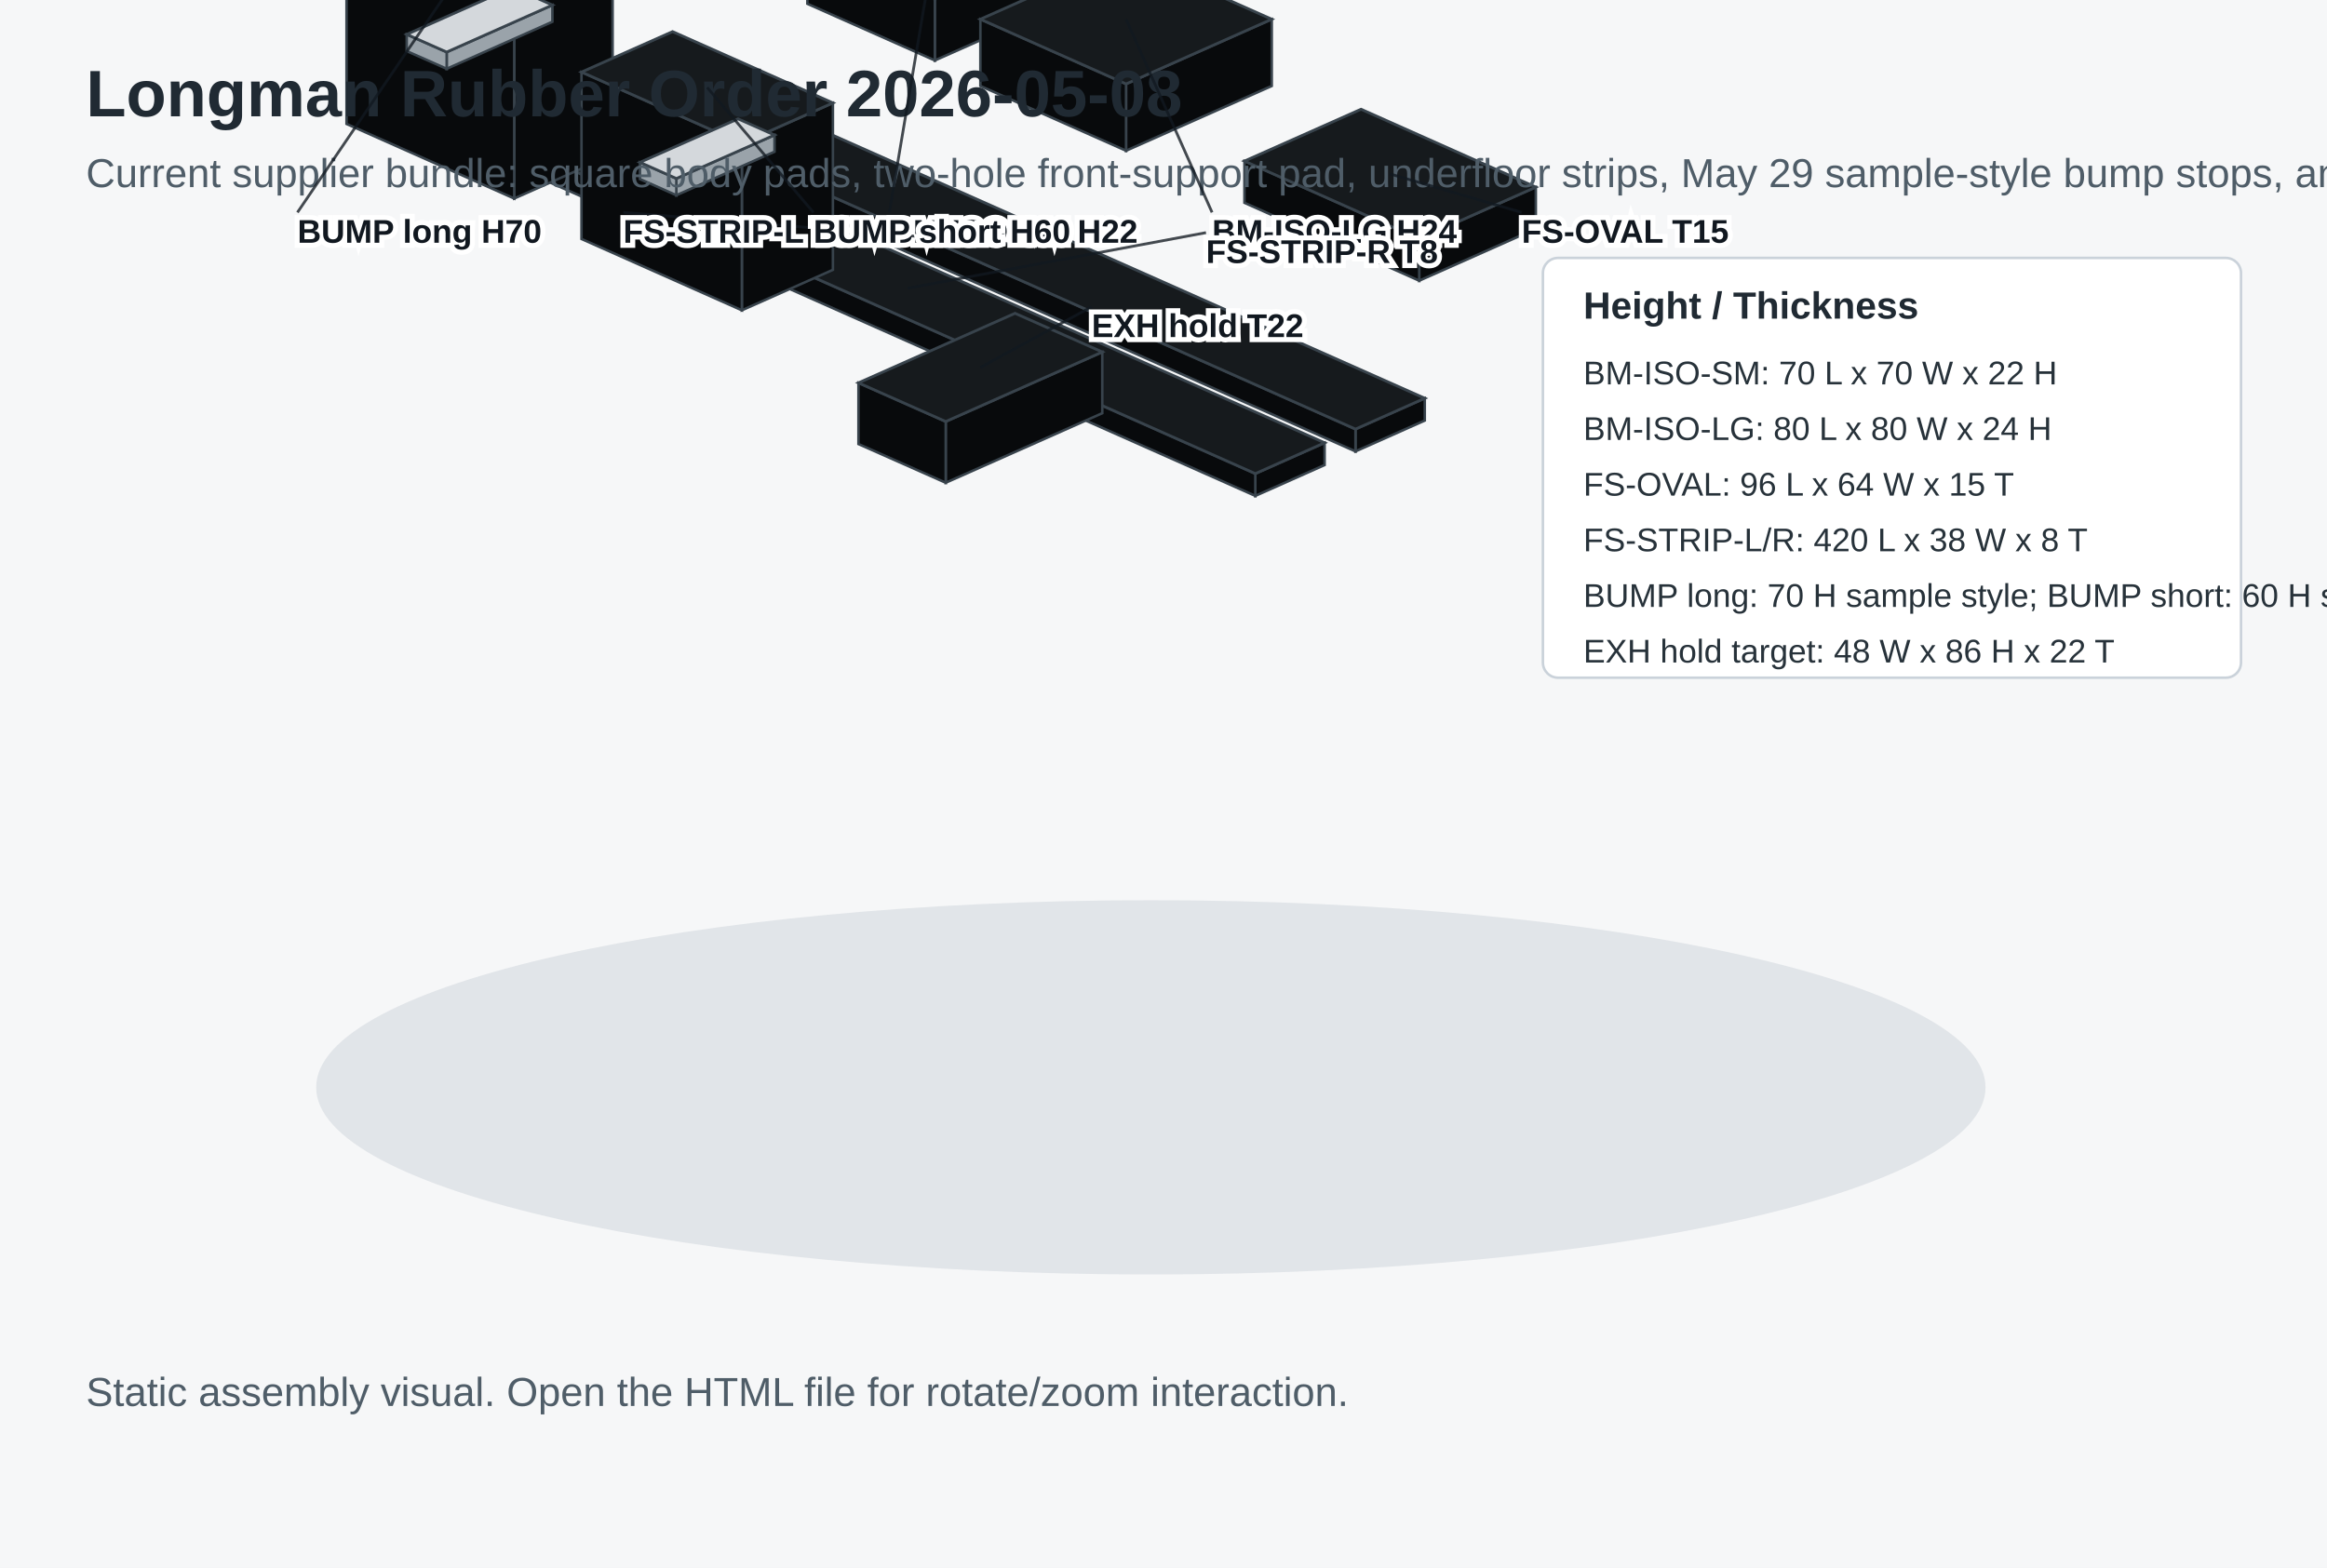
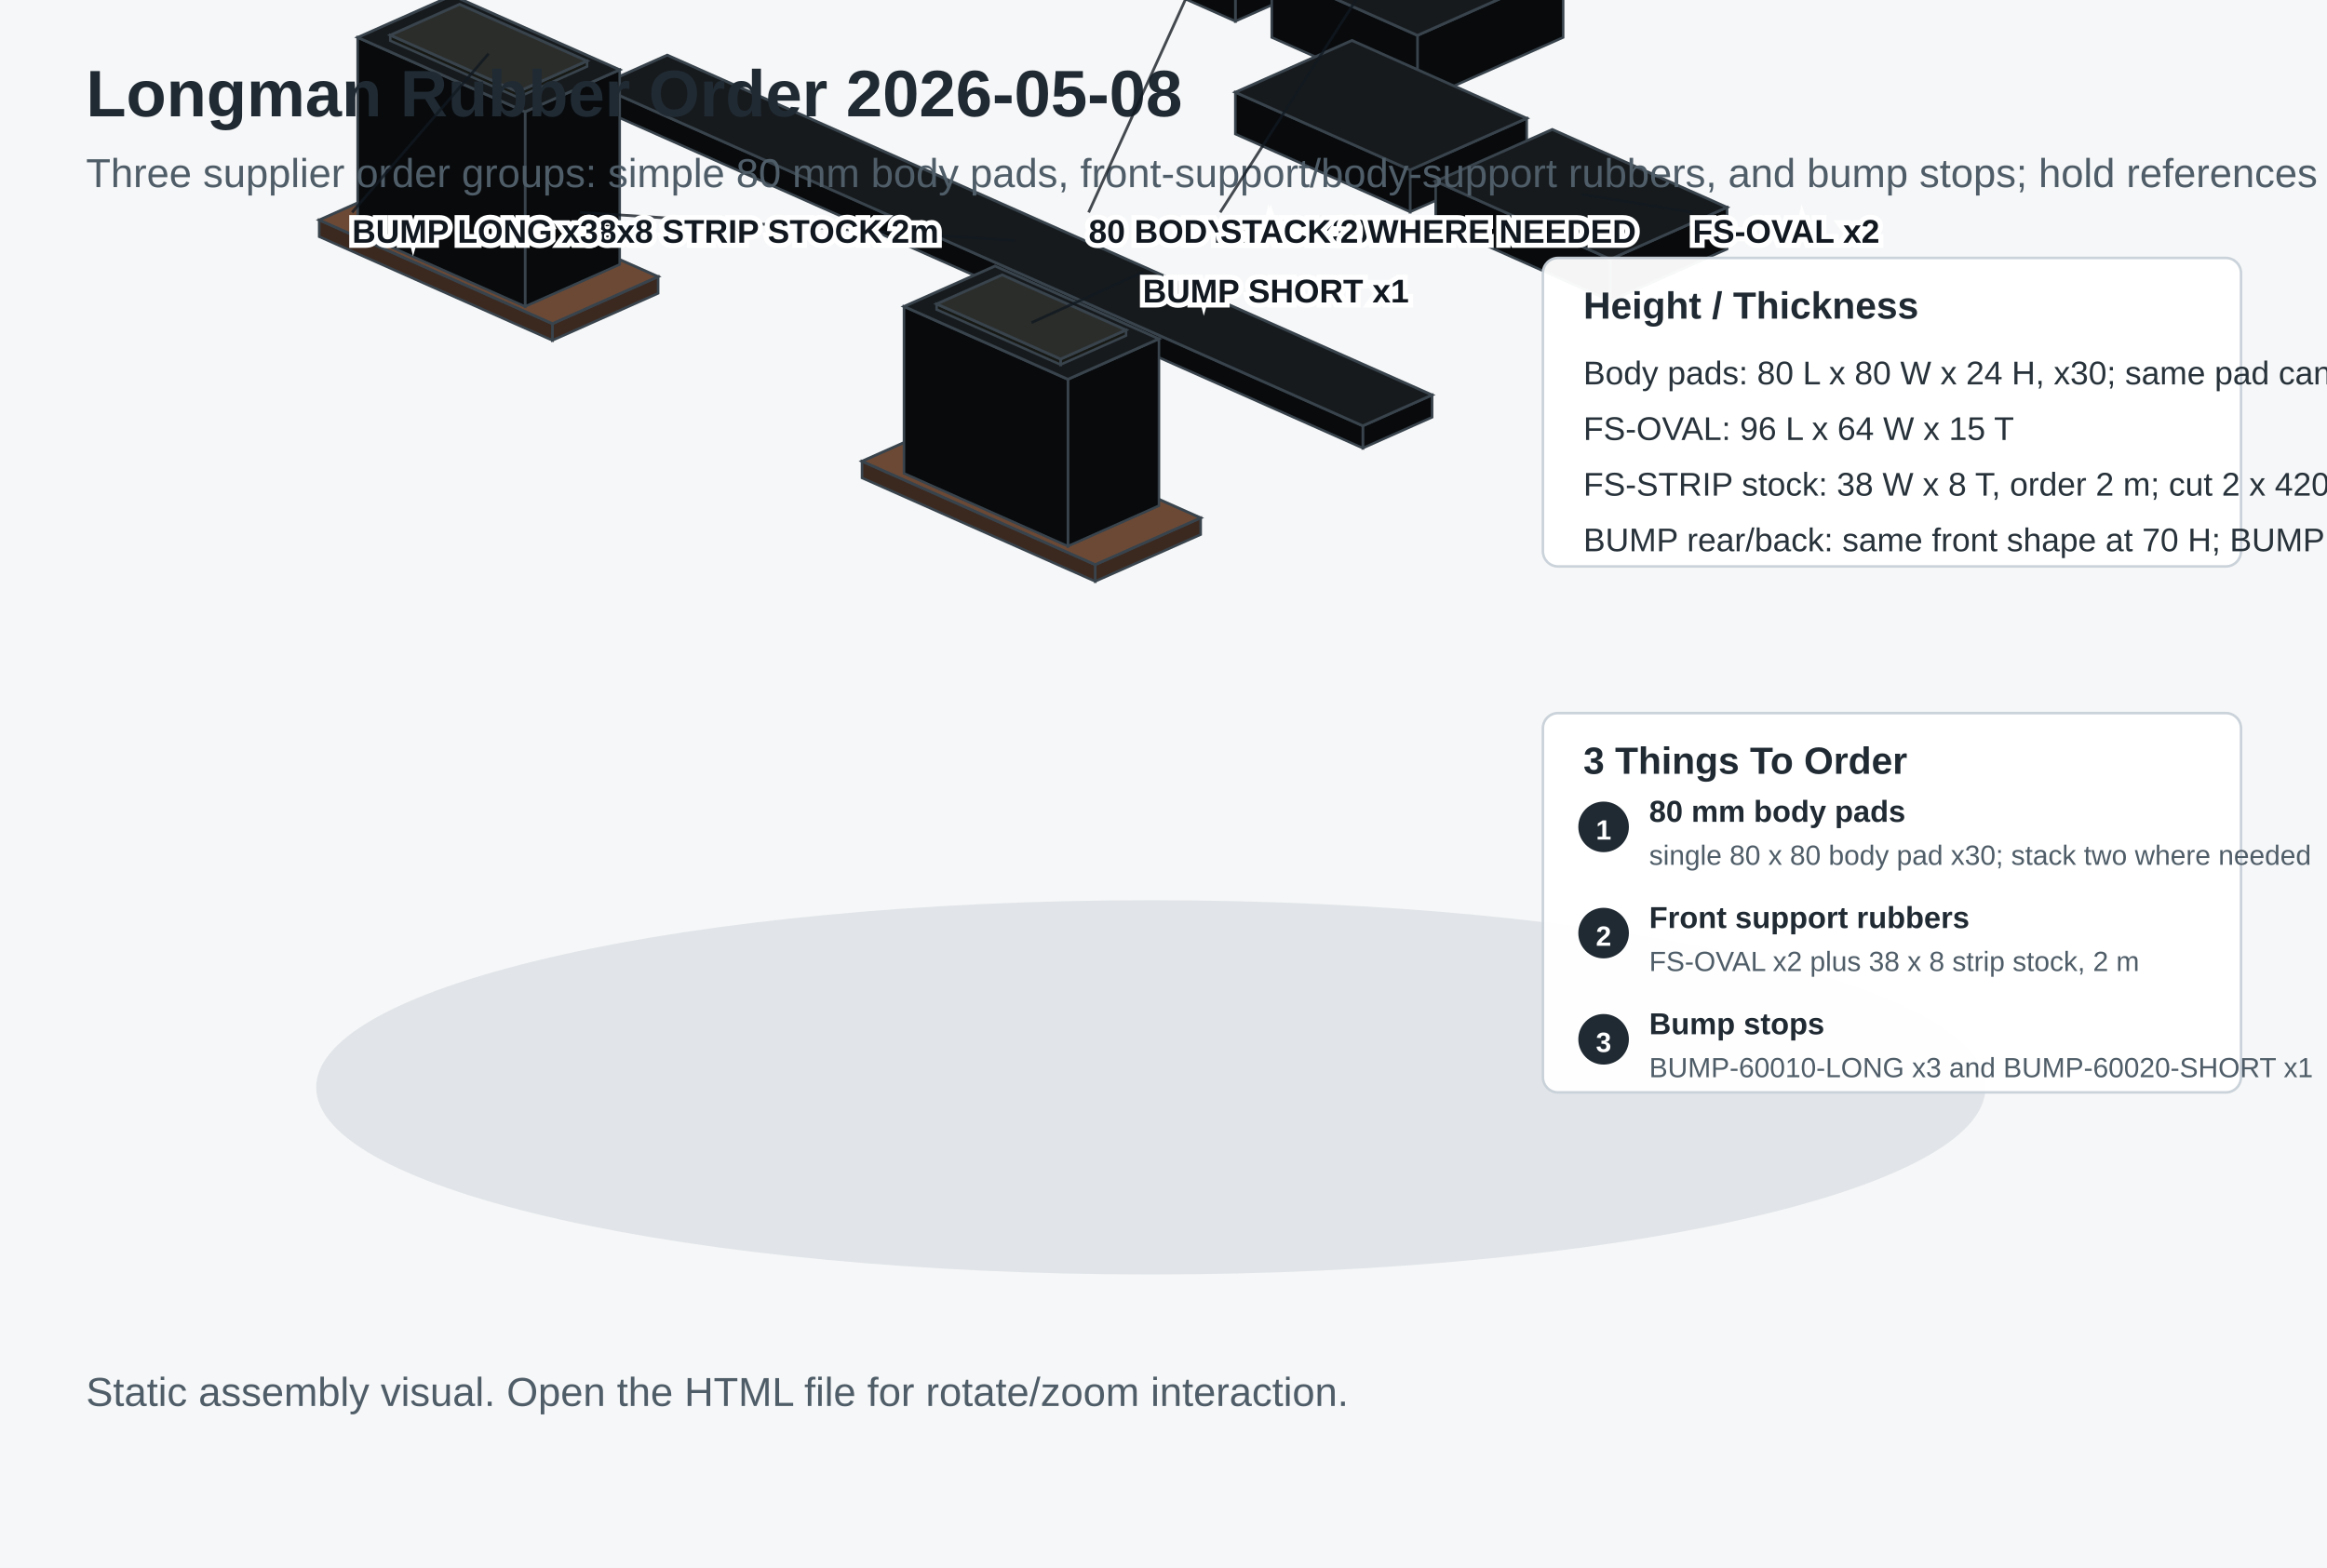
<svg xmlns="http://www.w3.org/2000/svg" width="920" height="620" viewBox="0 0 920 620" role="img">
  <style>
    .background { fill: #f6f7f8; }
    .shadow { fill: #d8dde2; opacity: 0.7; }
    .title { font: 700 26px Arial, sans-serif; fill: #202a33; }
    .subtitle, .label { font: 16px Arial, sans-serif; fill: #4f5d68; }
    .part-label { font: 700 13px Arial, sans-serif; fill: #111820; stroke: #ffffff; stroke-width: 4px; paint-order: stroke; }
    .callout { stroke: #111820; stroke-width: 1.1; opacity: 0.78; }
    .legend-box { fill: #ffffff; stroke: #c8d0d8; stroke-width: 1; opacity: 0.96; }
    .legend-title { font: 700 15px Arial, sans-serif; fill: #202a33; }
    .legend-text { font: 13px Arial, sans-serif; fill: #27323a; }
-     .box-top-0 { fill: #161a1d; stroke: #38434c; stroke-width: 1.1; }.box-side-0, .box-front-0 { fill: #080a0c; stroke: #38434c; stroke-width: 1; }.box-top-1 { fill: #161a1d; stroke: #38434c; stroke-width: 1.1; }.box-side-1, .box-front-1 { fill: #080a0c; stroke: #38434c; stroke-width: 1; }.box-top-2 { fill: #161a1d; stroke: #38434c; stroke-width: 1.1; }.box-side-2, .box-front-2 { fill: #080a0c; stroke: #38434c; stroke-width: 1; }.box-top-3 { fill: #161a1d; stroke: #38434c; stroke-width: 1.1; }.box-side-3, .box-front-3 { fill: #080a0c; stroke: #38434c; stroke-width: 1; }.box-top-4 { fill: #161a1d; stroke: #38434c; stroke-width: 1.1; }.box-side-4, .box-front-4 { fill: #080a0c; stroke: #38434c; stroke-width: 1; }.box-top-5 { fill: #161a1d; stroke: #38434c; stroke-width: 1.1; }.box-side-5, .box-front-5 { fill: #080a0c; stroke: #38434c; stroke-width: 1; }.box-top-6 { fill: #d4d8dc; stroke: #38434c; stroke-width: 1.1; }.box-side-6, .box-front-6 { fill: #9aa3aa; stroke: #38434c; stroke-width: 1; }.box-top-7 { fill: #161a1d; stroke: #38434c; stroke-width: 1.1; }.box-side-7, .box-front-7 { fill: #080a0c; stroke: #38434c; stroke-width: 1; }.box-top-8 { fill: #d4d8dc; stroke: #38434c; stroke-width: 1.1; }.box-side-8, .box-front-8 { fill: #9aa3aa; stroke: #38434c; stroke-width: 1; }.box-top-9 { fill: #161a1d; stroke: #38434c; stroke-width: 1.1; }.box-side-9, .box-front-9 { fill: #080a0c; stroke: #38434c; stroke-width: 1; }
+     .order-box { fill: #ffffff; stroke: #c8d0d8; stroke-width: 1; opacity: 0.96; }
+     .order-title { font: 700 15px Arial, sans-serif; fill: #202a33; }
+     .order-dot { fill: #202a33; }
+     .order-dot-text { font: 700 11px Arial, sans-serif; fill: #ffffff; text-anchor: middle; }
+     .order-text { font: 700 12px Arial, sans-serif; fill: #202a33; }
+     .order-subtext { font: 11px Arial, sans-serif; fill: #4f5d68; }
+     .box-top-0 { fill: #161a1d; stroke: #38434c; stroke-width: 1.1; }.box-side-0, .box-front-0 { fill: #080a0c; stroke: #38434c; stroke-width: 1; }.box-top-1 { fill: #161a1d; stroke: #38434c; stroke-width: 1.1; }.box-side-1, .box-front-1 { fill: #080a0c; stroke: #38434c; stroke-width: 1; }.box-top-2 { fill: #161a1d; stroke: #38434c; stroke-width: 1.1; }.box-side-2, .box-front-2 { fill: #080a0c; stroke: #38434c; stroke-width: 1; }.box-top-3 { fill: #161a1d; stroke: #38434c; stroke-width: 1.1; }.box-side-3, .box-front-3 { fill: #080a0c; stroke: #38434c; stroke-width: 1; }.box-top-4 { fill: #161a1d; stroke: #38434c; stroke-width: 1.1; }.box-side-4, .box-front-4 { fill: #080a0c; stroke: #38434c; stroke-width: 1; }.box-top-5 { fill: #161a1d; stroke: #38434c; stroke-width: 1.1; }.box-side-5, .box-front-5 { fill: #080a0c; stroke: #38434c; stroke-width: 1; }.box-top-6 { fill: #6c4935; stroke: #38434c; stroke-width: 1.1; }.box-side-6, .box-front-6 { fill: #3b2920; stroke: #38434c; stroke-width: 1; }.box-top-7 { fill: #161a1d; stroke: #38434c; stroke-width: 1.1; }.box-side-7, .box-front-7 { fill: #080a0c; stroke: #38434c; stroke-width: 1; }.box-top-8 { fill: #2b2d2a; stroke: #38434c; stroke-width: 1.1; }.box-side-8, .box-front-8 { fill: #171915; stroke: #38434c; stroke-width: 1; }.box-top-9 { fill: #6c4935; stroke: #38434c; stroke-width: 1.1; }.box-side-9, .box-front-9 { fill: #3b2920; stroke: #38434c; stroke-width: 1; }.box-top-10 { fill: #161a1d; stroke: #38434c; stroke-width: 1.1; }.box-side-10, .box-front-10 { fill: #080a0c; stroke: #38434c; stroke-width: 1; }.box-top-11 { fill: #2b2d2a; stroke: #38434c; stroke-width: 1.1; }.box-side-11, .box-front-11 { fill: #171915; stroke: #38434c; stroke-width: 1; }
  </style>
  <rect class="background" width="920" height="620" />
  <ellipse class="shadow" cx="455" cy="430" rx="330" ry="74" />
-   <polygon class="box-side-0" points="420.0,1.5 369.6,23.9 369.6,-0.3 420.0,-22.7" />
-   <polygon class="box-front-0" points="319.2,1.5 369.6,23.9 369.6,-0.3 319.2,-22.7" />
-   <polygon class="box-top-0" points="369.6,-45.1 420.0,-22.7 369.6,-0.3 319.2,-22.7" />
-   <polygon class="box-side-1" points="502.8,34.0 445.2,59.6 445.2,33.2 502.8,7.6" />
-   <polygon class="box-front-1" points="387.6,34.0 445.2,59.6 445.2,33.2 387.6,7.6" />
-   <polygon class="box-top-1" points="445.2,-18.0 502.8,7.6 445.2,33.2 387.6,7.6" />
-   <polygon class="box-side-2" points="607.2,90.5 561.1,111.0 561.1,94.5 607.2,74.0" />
-   <polygon class="box-front-2" points="492.0,80.2 561.1,111.0 561.1,94.5 492.0,63.7" />
-   <polygon class="box-top-2" points="538.1,43.2 607.2,74.0 561.1,94.5 492.0,63.7" />
-   <polygon class="box-side-3" points="563.3,166.3 535.9,178.5 535.9,169.7 563.3,157.5" />
-   <polygon class="box-front-3" points="233.5,44.1 535.9,178.5 535.9,169.7 233.5,35.3" />
-   <polygon class="box-top-3" points="260.9,23.1 563.3,157.5 535.9,169.7 233.5,35.3" />
-   <polygon class="box-side-4" points="523.7,183.9 496.3,196.1 496.3,187.3 523.7,175.1" />
-   <polygon class="box-front-4" points="193.9,61.7 496.3,196.1 496.3,187.3 193.9,52.9" />
-   <polygon class="box-top-4" points="221.3,40.7 523.7,175.1 496.3,187.3 193.9,52.9" />
-   <polygon class="box-side-5" points="242.2,61.2 203.3,78.5 203.3,1.5 242.2,-15.8" />
-   <polygon class="box-front-5" points="137.0,49.0 203.3,78.5 203.3,1.5 137.0,-28.0" />
-   <polygon class="box-top-5" points="175.9,-45.3 242.2,-15.8 203.3,1.5 137.0,-28.0" />
-   <polygon class="box-side-6" points="218.4,8.6 176.6,27.2 176.6,20.6 218.4,2.0" />
-   <polygon class="box-front-6" points="160.8,20.2 176.6,27.2 176.6,20.6 160.8,13.6" />
-   <polygon class="box-top-6" points="202.6,-5.0 218.4,2.0 176.6,20.6 160.8,13.6" />
-   <polygon class="box-side-7" points="329.3,106.7 293.3,122.7 293.3,56.7 329.3,40.7" />
-   <polygon class="box-front-7" points="229.9,94.5 293.3,122.7 293.3,56.7 229.9,28.5" />
-   <polygon class="box-top-7" points="265.9,12.5 329.3,40.7 293.3,56.7 229.9,28.5" />
-   <polygon class="box-side-8" points="306.2,60.0 267.4,77.2 267.4,70.6 306.2,53.4" />
-   <polygon class="box-front-8" points="253.0,70.8 267.4,77.2 267.4,70.6 253.0,64.2" />
-   <polygon class="box-top-8" points="291.8,47.0 306.2,53.4 267.4,70.6 253.0,64.2" />
-   <polygon class="box-side-9" points="435.8,163.4 373.9,190.9 373.9,166.7 435.8,139.2" />
-   <polygon class="box-front-9" points="339.4,175.6 373.9,190.9 373.9,166.7 339.4,151.4" />
-   <polygon class="box-top-9" points="401.3,123.9 435.8,139.2 373.9,166.7 339.4,151.4" />
+   <polygon class="box-side-0" points="546.0,-17.2 488.4,8.4 488.4,-18.0 546.0,-43.6" />
+   <polygon class="box-front-0" points="430.8,-17.2 488.4,8.4 488.4,-18.0 430.8,-43.6" />
+   <polygon class="box-top-0" points="488.4,-69.2 546.0,-43.6 488.4,-18.0 430.8,-43.6" />
+   <polygon class="box-side-1" points="618.0,-11.6 560.4,14.0 560.4,-12.4 618.0,-38.0" />
+   <polygon class="box-front-1" points="502.8,-11.6 560.4,14.0 560.4,-12.4 502.8,-38.0" />
+   <polygon class="box-top-1" points="560.4,-63.6 618.0,-38.0 560.4,-12.4 502.8,-38.0" />
+   <polygon class="box-side-2" points="618.0,14.8 560.4,40.4 560.4,14.0 618.0,-11.6" />
+   <polygon class="box-front-2" points="502.8,14.8 560.4,40.4 560.4,14.0 502.8,-11.6" />
+   <polygon class="box-top-2" points="560.4,-37.2 618.0,-11.6 560.4,14.0 502.8,-11.6" />
+   <polygon class="box-side-3" points="603.6,63.3 557.5,83.8 557.5,67.2 603.6,46.8" />
+   <polygon class="box-front-3" points="488.4,53.0 557.5,83.8 557.5,67.2 488.4,36.5" />
+   <polygon class="box-top-3" points="534.5,16.0 603.6,46.8 557.5,67.2 488.4,36.5" />
+   <polygon class="box-side-4" points="682.8,98.5 636.7,119.0 636.7,102.5 682.8,82.0" />
+   <polygon class="box-front-4" points="567.6,88.2 636.7,119.0 636.7,102.5 567.6,71.7" />
+   <polygon class="box-top-4" points="613.7,51.2 682.8,82.0 636.7,102.5 567.6,71.7" />
+   <polygon class="box-side-5" points="566.2,165.0 538.8,177.2 538.8,168.4 566.2,156.2" />
+   <polygon class="box-front-5" points="236.4,42.8 538.8,177.2 538.8,168.4 236.4,34.0" />
+   <polygon class="box-top-5" points="263.8,21.8 566.2,156.2 538.8,168.4 236.4,34.0" />
+   <polygon class="box-side-6" points="260.2,116.0 218.4,134.6 218.4,128.0 260.2,109.4" />
+   <polygon class="box-front-6" points="126.2,93.6 218.4,134.6 218.4,128.0 126.2,87.0" />
+   <polygon class="box-top-6" points="168.0,68.4 260.2,109.4 218.4,128.0 126.2,87.0" />
+   <polygon class="box-side-7" points="245.0,104.6 207.6,121.2 207.6,44.2 245.0,27.6" />
+   <polygon class="box-front-7" points="141.4,91.8 207.6,121.2 207.6,44.2 141.4,14.8" />
+   <polygon class="box-top-7" points="178.8,-1.8 245.0,27.6 207.6,44.2 141.4,14.8" />
+   <polygon class="box-side-8" points="232.1,26.3 204.7,38.5 204.7,36.3 232.1,24.1" />
+   <polygon class="box-front-8" points="154.3,16.1 204.7,38.5 204.7,36.3 154.3,13.9" />
+   <polygon class="box-top-8" points="181.7,1.7 232.1,24.1 204.7,36.3 154.3,13.9" />
+   <polygon class="box-side-9" points="474.7,211.4 433.0,229.9 433.0,223.3 474.7,204.8" />
+   <polygon class="box-front-9" points="340.8,189.0 433.0,229.9 433.0,223.3 340.8,182.4" />
+   <polygon class="box-top-9" points="382.6,163.8 474.7,204.8 433.0,223.3 340.8,182.4" />
+   <polygon class="box-side-10" points="458.2,200.0 422.2,216.0 422.2,150.0 458.2,134.0" />
+   <polygon class="box-front-10" points="357.4,187.2 422.2,216.0 422.2,150.0 357.4,121.2" />
+   <polygon class="box-top-10" points="393.4,105.2 458.2,134.0 422.2,150.0 357.4,121.2" />
+   <polygon class="box-side-11" points="445.2,132.7 419.3,144.2 419.3,142.0 445.2,130.5" />
+   <polygon class="box-front-11" points="370.3,122.4 419.3,144.2 419.3,142.0 370.3,120.2" />
+   <polygon class="box-top-11" points="396.2,108.7 445.2,130.5 419.3,142.0 370.3,120.2" />
  <text class="title" x="34" y="46">Longman Rubber Order 2026-05-08</text>
-   <text class="subtitle" x="34" y="74">Current supplier bundle: square body pads, two-hole front-support pad, underfloor strips, May 29 sample-style bump stops, and exhaust hold reference.</text>
+   <text class="subtitle" x="34" y="74">Three supplier order groups: simple 80 mm body pads, front-support/body-support rubbers, and bump stops; hold references excluded from ordering.</text>
  <text class="label" x="34" y="556">Static assembly visual. Open the HTML file for rotate/zoom interaction.</text>
-   <line class="callout" x1="369.6" y1="-22.7" x2="351.6" y2="84.0" />
-   <text class="part-label" x="351.6" y="96.0">BM-ISO-SM H22</text>
-   <line class="callout" x1="445.2" y1="7.6" x2="479.2" y2="84.0" />
-   <text class="part-label" x="479.2" y="96.0">BM-ISO-LG H24</text>
-   <line class="callout" x1="549.6" y1="68.8" x2="601.6" y2="84.0" />
-   <text class="part-label" x="601.6" y="96.0">FS-OVAL T15</text>
-   <line class="callout" x1="398.4" y1="96.4" x2="246.4" y2="84.0" />
-   <text class="part-label" x="246.4" y="96.0">FS-STRIP-L T8</text>
-   <line class="callout" x1="358.8" y1="114.0" x2="476.8" y2="92.0" />
-   <text class="part-label" x="476.8" y="104.0">FS-STRIP-R T8</text>
-   <line class="callout" x1="189.6" y1="-21.9" x2="117.6" y2="84.0" />
-   <text class="part-label" x="117.6" y="96.0">BUMP long H70</text>
-   <line class="callout" x1="279.6" y1="34.6" x2="321.6" y2="84.0" />
-   <text class="part-label" x="321.6" y="96.0">BUMP short H60</text>
-   <line class="callout" x1="387.6" y1="145.3" x2="431.6" y2="121.3" />
-   <text class="part-label" x="431.6" y="133.3">EXH hold T22</text>
-   <rect class="legend-box" x="610" y="102" width="276" height="166" rx="6" />
+   <line class="callout" x1="488.4" y1="-43.6" x2="430.4" y2="84.0" />
+   <text class="part-label" x="430.4" y="96.0">80 BODY PAD x30</text>
+   <line class="callout" x1="560.4" y1="-38.0" x2="482.4" y2="84.0" />
+   <text class="part-label" x="482.4" y="96.0">STACK 2 WHERE NEEDED</text>
+   <line class="callout" x1="625.2" y1="76.8" x2="669.2" y2="84.0" />
+   <text class="part-label" x="669.2" y="96.0">FS-OVAL x2</text>
+   <line class="callout" x1="401.3" y1="95.1" x2="229.3" y2="84.0" />
+   <text class="part-label" x="229.3" y="96.0">38x8 STRIP STOCK 2m</text>
+   <line class="callout" x1="193.2" y1="21.2" x2="139.2" y2="84.0" />
+   <text class="part-label" x="139.2" y="96.0">BUMP LONG x3</text>
+   <line class="callout" x1="407.8" y1="127.6" x2="451.8" y2="107.6" />
+   <text class="part-label" x="451.8" y="119.6">BUMP SHORT x1</text>
+   <rect class="legend-box" x="610" y="102" width="276" height="122" rx="6" />
  <text class="legend-title" x="626" y="126">Height / Thickness</text>
-   <text class="legend-text" x="626" y="152">BM-ISO-SM: 70 L x 70 W x 22 H</text>
-   <text class="legend-text" x="626" y="174">BM-ISO-LG: 80 L x 80 W x 24 H</text>
-   <text class="legend-text" x="626" y="196">FS-OVAL: 96 L x 64 W x 15 T</text>
-   <text class="legend-text" x="626" y="218">FS-STRIP-L/R: 420 L x 38 W x 8 T</text>
-   <text class="legend-text" x="626" y="240">BUMP long: 70 H sample style; BUMP short: 60 H sample style</text>
-   <text class="legend-text" x="626" y="262">EXH hold target: 48 W x 86 H x 22 T</text>
+   <text class="legend-text" x="626" y="152">Body pads: 80 L x 80 W x 24 H, x30; same pad can stack 2 high</text>
+   <text class="legend-text" x="626" y="174">FS-OVAL: 96 L x 64 W x 15 T</text>
+   <text class="legend-text" x="626" y="196">FS-STRIP stock: 38 W x 8 T, order 2 m; cut 2 x 420 L</text>
+   <text class="legend-text" x="626" y="218">BUMP rear/back: same front shape at 70 H; BUMP front/right: exact front stop at 60 H</text>
+   <rect class="order-box" x="610" y="282" width="276" height="150" rx="6" />
+   <text class="order-title" x="626" y="306">3 Things To Order</text>
+   <circle class="order-dot" cx="634" cy="327" r="10" />
+   <text class="order-dot-text" x="634" y="332">1</text>
+   <text class="order-text" x="652" y="325">80 mm body pads</text>
+   <text class="order-subtext" x="652" y="342">single 80 x 80 body pad x30; stack two where needed</text>
+   <circle class="order-dot" cx="634" cy="369" r="10" />
+   <text class="order-dot-text" x="634" y="374">2</text>
+   <text class="order-text" x="652" y="367">Front support rubbers</text>
+   <text class="order-subtext" x="652" y="384">FS-OVAL x2 plus 38 x 8 strip stock, 2 m</text>
+   <circle class="order-dot" cx="634" cy="411" r="10" />
+   <text class="order-dot-text" x="634" y="416">3</text>
+   <text class="order-text" x="652" y="409">Bump stops</text>
+   <text class="order-subtext" x="652" y="426">BUMP-60010-LONG x3 and BUMP-60020-SHORT x1</text>
</svg>
